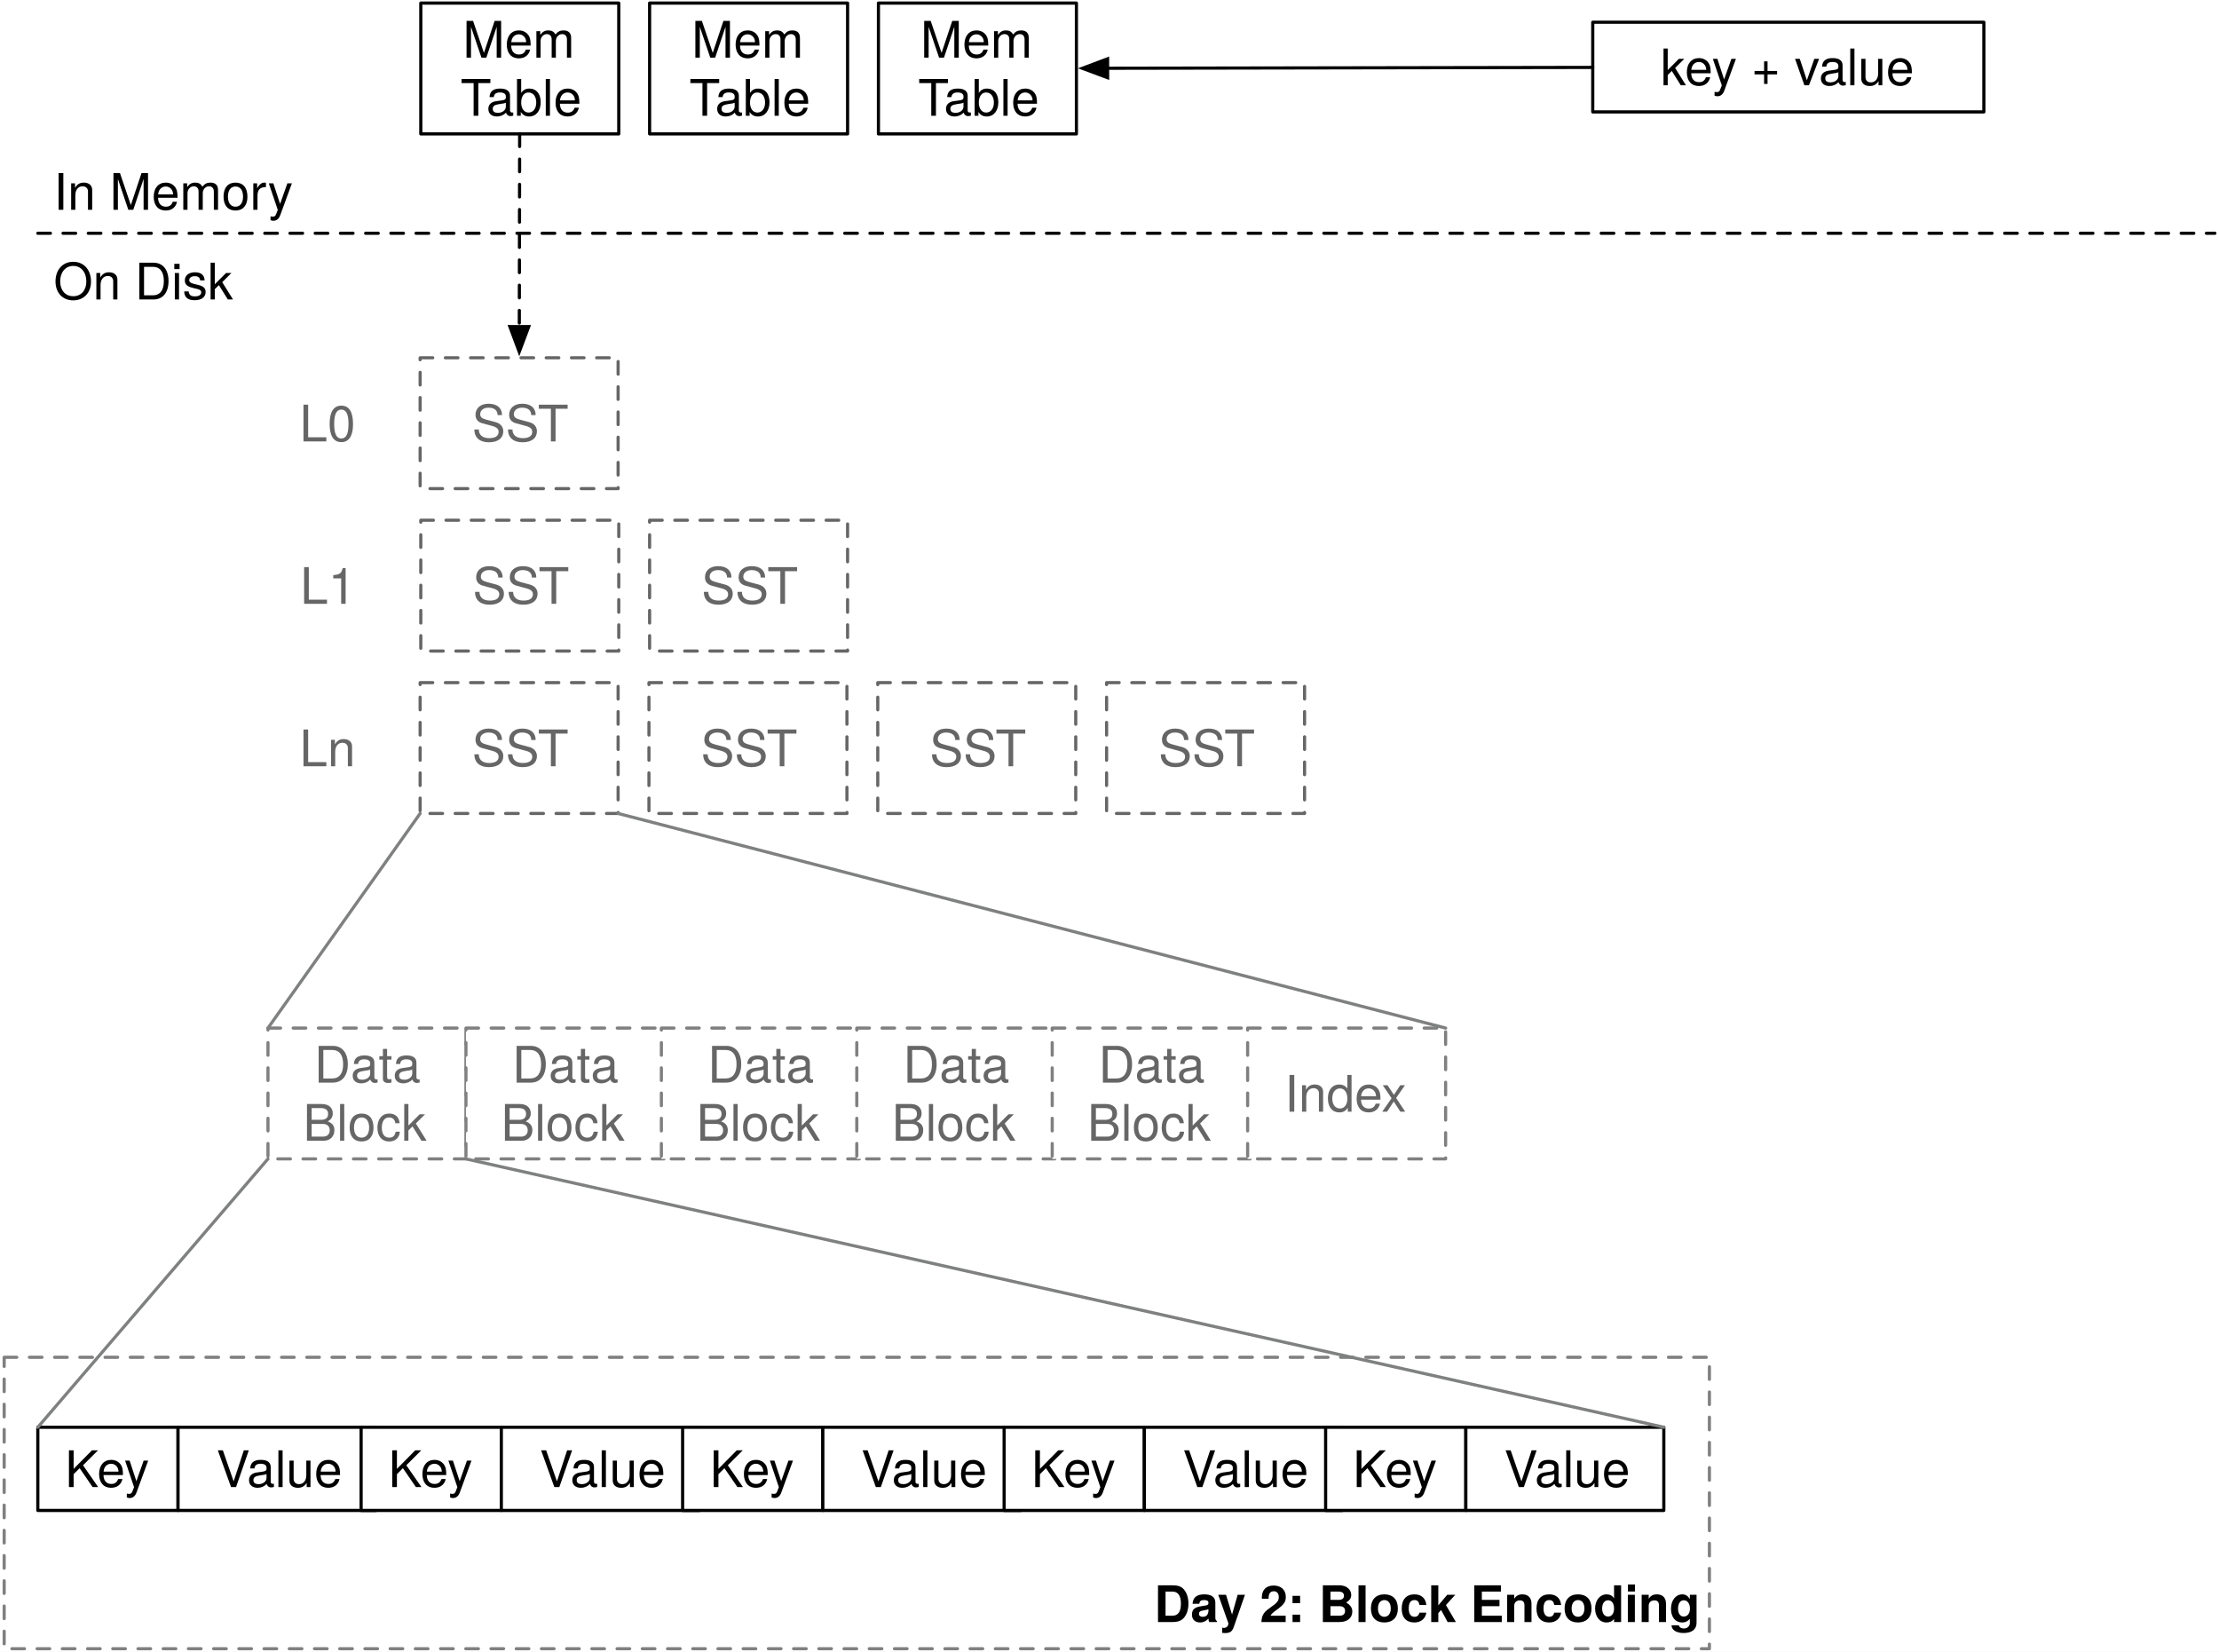
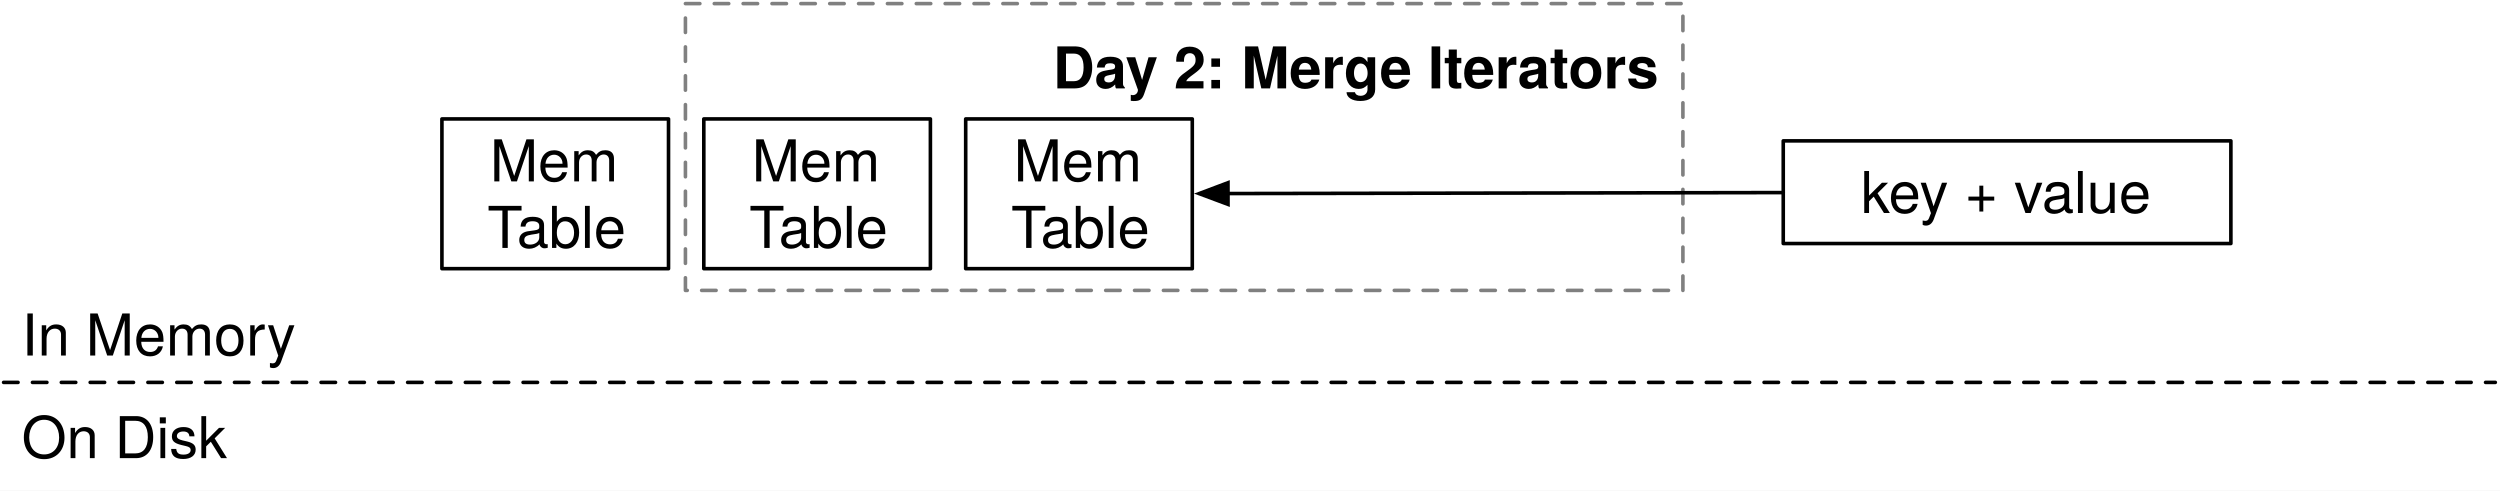
- <svg xmlns="http://www.w3.org/2000/svg" version="1.1" viewBox="-5 245 704 524" width="704" height="524">
+ <svg xmlns="http://www.w3.org/2000/svg" version="1.1" viewBox="6 213 693 136" width="693" height="136">
  <defs>
    <marker orient="auto" overflow="visible" markerUnits="strokeWidth" id="FilledArrow_Marker" stroke-linejoin="miter" stroke-miterlimit="10" viewBox="-1 -4 10 8" markerWidth="10" markerHeight="8" color="black">
      <g>
        <path d="M 8 0 L 0 -3 L 0 3 Z" fill="currentColor" stroke="currentColor" stroke-width="1" />
      </g>
    </marker>
  </defs>
-   <g id="week1-02-overview" stroke="none" stroke-dasharray="none" fill="none" fill-opacity="1" stroke-opacity="1">
-     <rect fill="white" x="-5" y="245" width="704" height="524" />
+   <g id="week1-02-overview" stroke="none" fill-opacity="1" stroke-opacity="1" stroke-dasharray="none" fill="none">
+     <rect fill="white" x="6" y="213" width="693" height="136" />
    <g id="week1-02-overview_Layer_1">
-       <g id="Graphic_48">
-         <rect x="-3.674" y="675.568" width="541" height="92.448" fill="white" />
-         <path d="M -3.674 675.568 L 537.326 675.568 L 537.326 768.016 L -3.674 768.016 Z" stroke="gray" stroke-linecap="round" stroke-linejoin="round" stroke-dasharray="4.0,4.0" stroke-width="1" />
-       </g>
-       <g id="Graphic_47">
-         <rect x="128.292" y="358.5" width="62.81" height="41.5" fill="white" />
-         <path d="M 128.292 358.5 L 191.102 358.5 L 191.102 400 L 128.292 400 Z" stroke="#666" stroke-linecap="round" stroke-linejoin="round" stroke-dasharray="4.0,4.0" stroke-width="1" />
-         <text transform="translate(133.292 370.026)" fill="#666">
-           <tspan font-family="Helvetica Neue" font-size="16" fill="#666" x="11.445" y="15">SST</tspan>
-         </text>
-       </g>
-       <g id="Graphic_46">
-         <text transform="translate(90 370.026)" fill="#666">
-           <tspan font-family="Helvetica Neue" font-size="16" fill="#666" x="6394885e-19" y="15">L0</tspan>
-         </text>
-       </g>
-       <g id="Graphic_45">
-         <rect x="128.5" y="410.026" width="62.81" height="41.5" fill="white" />
-         <path d="M 128.5 410.026 L 191.31 410.026 L 191.31 451.526 L 128.5 451.526 Z" stroke="#666" stroke-linecap="round" stroke-linejoin="round" stroke-dasharray="4.0,4.0" stroke-width="1" />
-         <text transform="translate(133.5 421.552)" fill="#666">
-           <tspan font-family="Helvetica Neue" font-size="16" fill="#666" x="11.445" y="15">SST</tspan>
-         </text>
-       </g>
-       <g id="Graphic_44">
-         <rect x="201.095" y="410.026" width="62.81" height="41.5" fill="white" />
-         <path d="M 201.095 410.026 L 263.905 410.026 L 263.905 451.526 L 201.095 451.526 Z" stroke="#666" stroke-linecap="round" stroke-linejoin="round" stroke-dasharray="4.0,4.0" stroke-width="1" />
-         <text transform="translate(206.0948 421.552)" fill="#666">
-           <tspan font-family="Helvetica Neue" font-size="16" fill="#666" x="11.445" y="15">SST</tspan>
-         </text>
-       </g>
-       <g id="Graphic_43">
-         <text transform="translate(90.208 421.552)" fill="#666">
-           <tspan font-family="Helvetica Neue" font-size="16" fill="#666" x="6394885e-19" y="15">L1</tspan>
-         </text>
-       </g>
-       <g id="Graphic_42">
-         <rect x="200.887" y="461.552" width="62.81" height="41.5" fill="white" />
-         <path d="M 200.887 461.552 L 263.697 461.552 L 263.697 503.052 L 200.887 503.052 Z" stroke="#666" stroke-linecap="round" stroke-linejoin="round" stroke-dasharray="4.0,4.0" stroke-width="1" />
-         <text transform="translate(205.8868 473.078)" fill="#666">
-           <tspan font-family="Helvetica Neue" font-size="16" fill="#666" x="11.445" y="15">SST</tspan>
-         </text>
-       </g>
-       <g id="Graphic_41">
-         <rect x="273.482" y="461.552" width="62.81" height="41.5" fill="white" />
-         <path d="M 273.482 461.552 L 336.292 461.552 L 336.292 503.052 L 273.482 503.052 Z" stroke="#666" stroke-linecap="round" stroke-linejoin="round" stroke-dasharray="4.0,4.0" stroke-width="1" />
-         <text transform="translate(278.4817 473.078)" fill="#666">
-           <tspan font-family="Helvetica Neue" font-size="16" fill="#666" x="11.445" y="15">SST</tspan>
-         </text>
-       </g>
-       <g id="Graphic_40">
-         <text transform="translate(90 473.078)" fill="#666">
-           <tspan font-family="Helvetica Neue" font-size="16" fill="#666" x="6394885e-19" y="15">Ln</tspan>
-         </text>
-       </g>
-       <g id="Graphic_39">
-         <rect x="128.292" y="461.552" width="62.81" height="41.5" fill="white" />
-         <path d="M 128.292 461.552 L 191.102 461.552 L 191.102 503.052 L 128.292 503.052 Z" stroke="#666" stroke-linecap="round" stroke-linejoin="round" stroke-dasharray="4.0,4.0" stroke-width="1" />
-         <text transform="translate(133.292 473.078)" fill="#666">
-           <tspan font-family="Helvetica Neue" font-size="16" fill="#666" x="11.445" y="15">SST</tspan>
-         </text>
-       </g>
-       <g id="Graphic_38">
-         <rect x="346.077" y="461.552" width="62.81" height="41.5" fill="white" />
-         <path d="M 346.077 461.552 L 408.887 461.552 L 408.887 503.052 L 346.077 503.052 Z" stroke="#666" stroke-linecap="round" stroke-linejoin="round" stroke-dasharray="4.0,4.0" stroke-width="1" />
-         <text transform="translate(351.0765 473.078)" fill="#666">
-           <tspan font-family="Helvetica Neue" font-size="16" fill="#666" x="11.445" y="15">SST</tspan>
-         </text>
+       <g id="Graphic_57">
+         <rect x="196" y="214" width="276.5" height="79.5" fill="white" />
+         <path d="M 196 214 L 472.5 214 L 472.5 293.5 L 196 293.5 Z" stroke="gray" stroke-linecap="round" stroke-linejoin="round" stroke-dasharray="4.0,4.0" stroke-width="1" />
      </g>
      <g id="Line_37">
        <line x1="7" y1="319" x2="697.696" y2="319" stroke="black" stroke-linecap="round" stroke-linejoin="round" stroke-dasharray="4.0,4.0" stroke-width="1" />
      </g>
      <g id="Graphic_36">
        <text transform="translate(12 325)" fill="black">
          <tspan font-family="Helvetica Neue" font-size="16" fill="black" x="0" y="15">On Disk</tspan>
        </text>
      </g>
      <g id="Graphic_35">
        <text transform="translate(12 296.552)" fill="black">
          <tspan font-family="Helvetica Neue" font-size="16" fill="black" x="0" y="15">In Memory</tspan>
        </text>
      </g>
      <g id="Graphic_34">
        <rect x="128.5" y="245.974" width="62.81" height="41.5" fill="white" />
        <rect x="128.5" y="245.974" width="62.81" height="41.5" stroke="black" stroke-linecap="round" stroke-linejoin="round" stroke-width="1" />
        <text transform="translate(133.5 248.276)" fill="black">
          <tspan font-family="Helvetica Neue" font-size="16" fill="black" x="8.317" y="15">Mem </tspan>
          <tspan font-family="Helvetica Neue" font-size="16" fill="black" x="7.589" y="33.448">Table</tspan>
        </text>
      </g>
      <g id="Graphic_33">
        <rect x="201.095" y="245.974" width="62.81" height="41.5" fill="white" />
        <rect x="201.095" y="245.974" width="62.81" height="41.5" stroke="black" stroke-linecap="round" stroke-linejoin="round" stroke-width="1" />
        <text transform="translate(206.0948 248.276)" fill="black">
          <tspan font-family="Helvetica Neue" font-size="16" fill="black" x="8.317" y="15">Mem </tspan>
          <tspan font-family="Helvetica Neue" font-size="16" fill="black" x="7.589" y="33.448">Table</tspan>
        </text>
      </g>
      <g id="Graphic_32">
        <rect x="273.69" y="245.974" width="62.81" height="41.5" fill="white" />
        <rect x="273.69" y="245.974" width="62.81" height="41.5" stroke="black" stroke-linecap="round" stroke-linejoin="round" stroke-width="1" />
        <text transform="translate(278.6897 248.276)" fill="black">
          <tspan font-family="Helvetica Neue" font-size="16" fill="black" x="8.317" y="15">Mem </tspan>
          <tspan font-family="Helvetica Neue" font-size="16" fill="black" x="7.589" y="33.448">Table</tspan>
        </text>
      </g>
      <g id="Graphic_30">
        <rect x="500.317" y="252.052" width="124.083" height="28.448" fill="white" />
        <rect x="500.317" y="252.052" width="124.083" height="28.448" stroke="black" stroke-linecap="round" stroke-linejoin="round" stroke-width="1" />
        <text transform="translate(505.3173 257.052)" fill="black">
          <tspan font-family="Helvetica Neue" font-size="16" fill="black" x="16.53" y="15">key + value</tspan>
        </text>
      </g>
-       <g id="Line_28">
-         <line x1="159.867" y1="287.474" x2="159.754" y2="348.6" marker-end="url(#FilledArrow_Marker)" stroke="black" stroke-linecap="round" stroke-linejoin="round" stroke-dasharray="4.0,4.0" stroke-width="1" />
-       </g>
      <g id="Line_27">
        <line x1="500.317" y1="266.384" x2="346.4" y2="266.652" marker-end="url(#FilledArrow_Marker)" stroke="black" stroke-linecap="round" stroke-linejoin="round" stroke-width="1" />
      </g>
-       <g id="Graphic_21">
-         <rect x="80.016" y="571.13" width="62.81" height="41.5" fill="white" />
-         <path d="M 80.016 571.13 L 142.826 571.13 L 142.826 612.63 L 80.016 612.63 Z" stroke="gray" stroke-linecap="round" stroke-linejoin="round" stroke-dasharray="4.0,4.0" stroke-width="1" />
-         <text transform="translate(85.01552 573.432)" fill="#666">
-           <tspan font-family="Helvetica Neue" font-size="16" fill="#666" x="9.661" y="15">Data </tspan>
-           <tspan font-family="Helvetica Neue" font-size="16" fill="#666" x="6.109" y="33.448">Block</tspan>
-         </text>
-       </g>
-       <g id="Graphic_20">
-         <rect x="142.826" y="571.13" width="62.81" height="41.5" fill="white" />
-         <path d="M 142.826 571.13 L 205.636 571.13 L 205.636 612.63 L 142.826 612.63 Z" stroke="gray" stroke-linecap="round" stroke-linejoin="round" stroke-dasharray="4.0,4.0" stroke-width="1" />
-         <text transform="translate(147.8258 573.432)" fill="#666">
-           <tspan font-family="Helvetica Neue" font-size="16" fill="#666" x="9.661" y="15">Data </tspan>
-           <tspan font-family="Helvetica Neue" font-size="16" fill="#666" x="6.109" y="33.448">Block</tspan>
-         </text>
-       </g>
-       <g id="Graphic_19">
-         <rect x="204.826" y="571.13" width="62.81" height="41.5" fill="white" />
-         <path d="M 204.826 571.13 L 267.636 571.13 L 267.636 612.63 L 204.826 612.63 Z" stroke="gray" stroke-linecap="round" stroke-linejoin="round" stroke-dasharray="4.0,4.0" stroke-width="1" />
-         <text transform="translate(209.8258 573.432)" fill="#666">
-           <tspan font-family="Helvetica Neue" font-size="16" fill="#666" x="9.661" y="15">Data </tspan>
-           <tspan font-family="Helvetica Neue" font-size="16" fill="#666" x="6.109" y="33.448">Block</tspan>
-         </text>
-       </g>
-       <g id="Graphic_18">
-         <rect x="266.826" y="571.13" width="62.81" height="41.5" fill="white" />
-         <path d="M 266.826 571.13 L 329.636 571.13 L 329.636 612.63 L 266.826 612.63 Z" stroke="gray" stroke-linecap="round" stroke-linejoin="round" stroke-dasharray="4.0,4.0" stroke-width="1" />
-         <text transform="translate(271.8258 573.432)" fill="#666">
-           <tspan font-family="Helvetica Neue" font-size="16" fill="#666" x="9.661" y="15">Data </tspan>
-           <tspan font-family="Helvetica Neue" font-size="16" fill="#666" x="6.109" y="33.448">Block</tspan>
-         </text>
-       </g>
-       <g id="Graphic_17">
-         <rect x="328.826" y="571.13" width="62.81" height="41.5" fill="white" />
-         <path d="M 328.826 571.13 L 391.636 571.13 L 391.636 612.63 L 328.826 612.63 Z" stroke="gray" stroke-linecap="round" stroke-linejoin="round" stroke-dasharray="4.0,4.0" stroke-width="1" />
-         <text transform="translate(333.8258 573.432)" fill="#666">
-           <tspan font-family="Helvetica Neue" font-size="16" fill="#666" x="9.661" y="15">Data </tspan>
-           <tspan font-family="Helvetica Neue" font-size="16" fill="#666" x="6.109" y="33.448">Block</tspan>
-         </text>
-       </g>
-       <g id="Graphic_16">
-         <rect x="390.826" y="571.13" width="62.81" height="41.5" fill="white" />
-         <path d="M 390.826 571.13 L 453.636 571.13 L 453.636 612.63 L 390.826 612.63 Z" stroke="gray" stroke-linecap="round" stroke-linejoin="round" stroke-dasharray="4.0,4.0" stroke-width="1" />
-         <text transform="translate(395.8258 582.656)" fill="#666">
-           <tspan font-family="Helvetica Neue" font-size="16" fill="#666" x="6.701" y="15">Index</tspan>
-         </text>
-       </g>
-       <g id="Line_15">
-         <line x1="128.292" y1="503.052" x2="80.016" y2="571.13" stroke="#7f8080" stroke-linecap="round" stroke-linejoin="round" stroke-width="1" />
-       </g>
-       <g id="Line_14">
-         <line x1="191.102" y1="503.052" x2="453.636" y2="571.13" stroke="#7f8080" stroke-linecap="round" stroke-linejoin="round" stroke-width="1" />
-       </g>
-       <g id="Graphic_13">
-         <rect x="7" y="697.76" width="44.484" height="26.392" fill="white" />
-         <rect x="7" y="697.76" width="44.484" height="26.392" stroke="black" stroke-linecap="round" stroke-linejoin="round" stroke-width="1" />
-         <text transform="translate(12 701.732)" fill="black">
-           <tspan font-family="Helvetica Neue" font-size="16" fill="black" x="3.61" y="15">Key</tspan>
-         </text>
-       </g>
-       <g id="Graphic_12">
-         <rect x="51.484" y="697.76" width="62.81" height="26.392" fill="white" />
-         <rect x="51.484" y="697.76" width="62.81" height="26.392" stroke="black" stroke-linecap="round" stroke-linejoin="round" stroke-width="1" />
-         <text transform="translate(56.48448 701.732)" fill="black">
-           <tspan font-family="Helvetica Neue" font-size="16" fill="black" x="7.141" y="15">Value</tspan>
-         </text>
-       </g>
-       <g id="Graphic_11">
-         <rect x="109.568" y="697.76" width="44.484" height="26.392" fill="white" />
-         <rect x="109.568" y="697.76" width="44.484" height="26.392" stroke="black" stroke-linecap="round" stroke-linejoin="round" stroke-width="1" />
-         <text transform="translate(114.5681 701.732)" fill="black">
-           <tspan font-family="Helvetica Neue" font-size="16" fill="black" x="3.61" y="15">Key</tspan>
-         </text>
-       </g>
-       <g id="Graphic_10">
-         <rect x="154.053" y="697.76" width="62.81" height="26.392" fill="white" />
-         <rect x="154.053" y="697.76" width="62.81" height="26.392" stroke="black" stroke-linecap="round" stroke-linejoin="round" stroke-width="1" />
-         <text transform="translate(159.0526 701.732)" fill="black">
-           <tspan font-family="Helvetica Neue" font-size="16" fill="black" x="7.141" y="15">Value</tspan>
-         </text>
-       </g>
-       <g id="Graphic_9">
-         <rect x="211.568" y="697.76" width="44.484" height="26.392" fill="white" />
-         <rect x="211.568" y="697.76" width="44.484" height="26.392" stroke="black" stroke-linecap="round" stroke-linejoin="round" stroke-width="1" />
-         <text transform="translate(216.5681 701.732)" fill="black">
-           <tspan font-family="Helvetica Neue" font-size="16" fill="black" x="3.61" y="15">Key</tspan>
-         </text>
-       </g>
-       <g id="Graphic_8">
-         <rect x="256.053" y="697.76" width="62.81" height="26.392" fill="white" />
-         <rect x="256.053" y="697.76" width="62.81" height="26.392" stroke="black" stroke-linecap="round" stroke-linejoin="round" stroke-width="1" />
-         <text transform="translate(261.0526 701.732)" fill="black">
-           <tspan font-family="Helvetica Neue" font-size="16" fill="black" x="7.141" y="15">Value</tspan>
-         </text>
-       </g>
-       <g id="Graphic_7">
-         <rect x="313.568" y="697.76" width="44.484" height="26.392" fill="white" />
-         <rect x="313.568" y="697.76" width="44.484" height="26.392" stroke="black" stroke-linecap="round" stroke-linejoin="round" stroke-width="1" />
-         <text transform="translate(318.5681 701.732)" fill="black">
-           <tspan font-family="Helvetica Neue" font-size="16" fill="black" x="3.61" y="15">Key</tspan>
-         </text>
-       </g>
-       <g id="Graphic_6">
-         <rect x="358.053" y="697.76" width="62.81" height="26.392" fill="white" />
-         <rect x="358.053" y="697.76" width="62.81" height="26.392" stroke="black" stroke-linecap="round" stroke-linejoin="round" stroke-width="1" />
-         <text transform="translate(363.0526 701.732)" fill="black">
-           <tspan font-family="Helvetica Neue" font-size="16" fill="black" x="7.141" y="15">Value</tspan>
-         </text>
-       </g>
-       <g id="Graphic_5">
-         <rect x="415.568" y="697.76" width="44.484" height="26.392" fill="white" />
-         <rect x="415.568" y="697.76" width="44.484" height="26.392" stroke="black" stroke-linecap="round" stroke-linejoin="round" stroke-width="1" />
-         <text transform="translate(420.5681 701.732)" fill="black">
-           <tspan font-family="Helvetica Neue" font-size="16" fill="black" x="3.61" y="15">Key</tspan>
-         </text>
-       </g>
-       <g id="Graphic_4">
-         <rect x="460.053" y="697.76" width="62.81" height="26.392" fill="white" />
-         <rect x="460.053" y="697.76" width="62.81" height="26.392" stroke="black" stroke-linecap="round" stroke-linejoin="round" stroke-width="1" />
-         <text transform="translate(465.0526 701.732)" fill="black">
-           <tspan font-family="Helvetica Neue" font-size="16" fill="black" x="7.141" y="15">Value</tspan>
-         </text>
-       </g>
-       <g id="Line_3">
-         <line x1="80.016" y1="612.63" x2="7" y2="697.76" stroke="#7f8080" stroke-linecap="round" stroke-linejoin="round" stroke-width="1" />
-       </g>
-       <g id="Line_2">
-         <line x1="142.826" y1="612.63" x2="522.863" y2="697.76" stroke="#7f8080" stroke-linecap="round" stroke-linejoin="round" stroke-width="1" />
-       </g>
-       <g id="Graphic_49">
-         <text transform="translate(361.154 743.552)" fill="black">
-           <tspan font-family="Helvetica Neue" font-weight="bold" font-size="16" fill="black" x="32969183e-19" y="16">Day 2: Block Encoding</tspan>
+       <g id="Graphic_64">
+         <text transform="translate(297.868 221.5099)" fill="black">
+           <tspan font-family="Helvetica Neue" font-weight="bold" font-size="16" fill="black" x="0" y="16">Day 2: Merge Iterators</tspan>
        </text>
      </g>
    </g>
  </g>
</svg>
